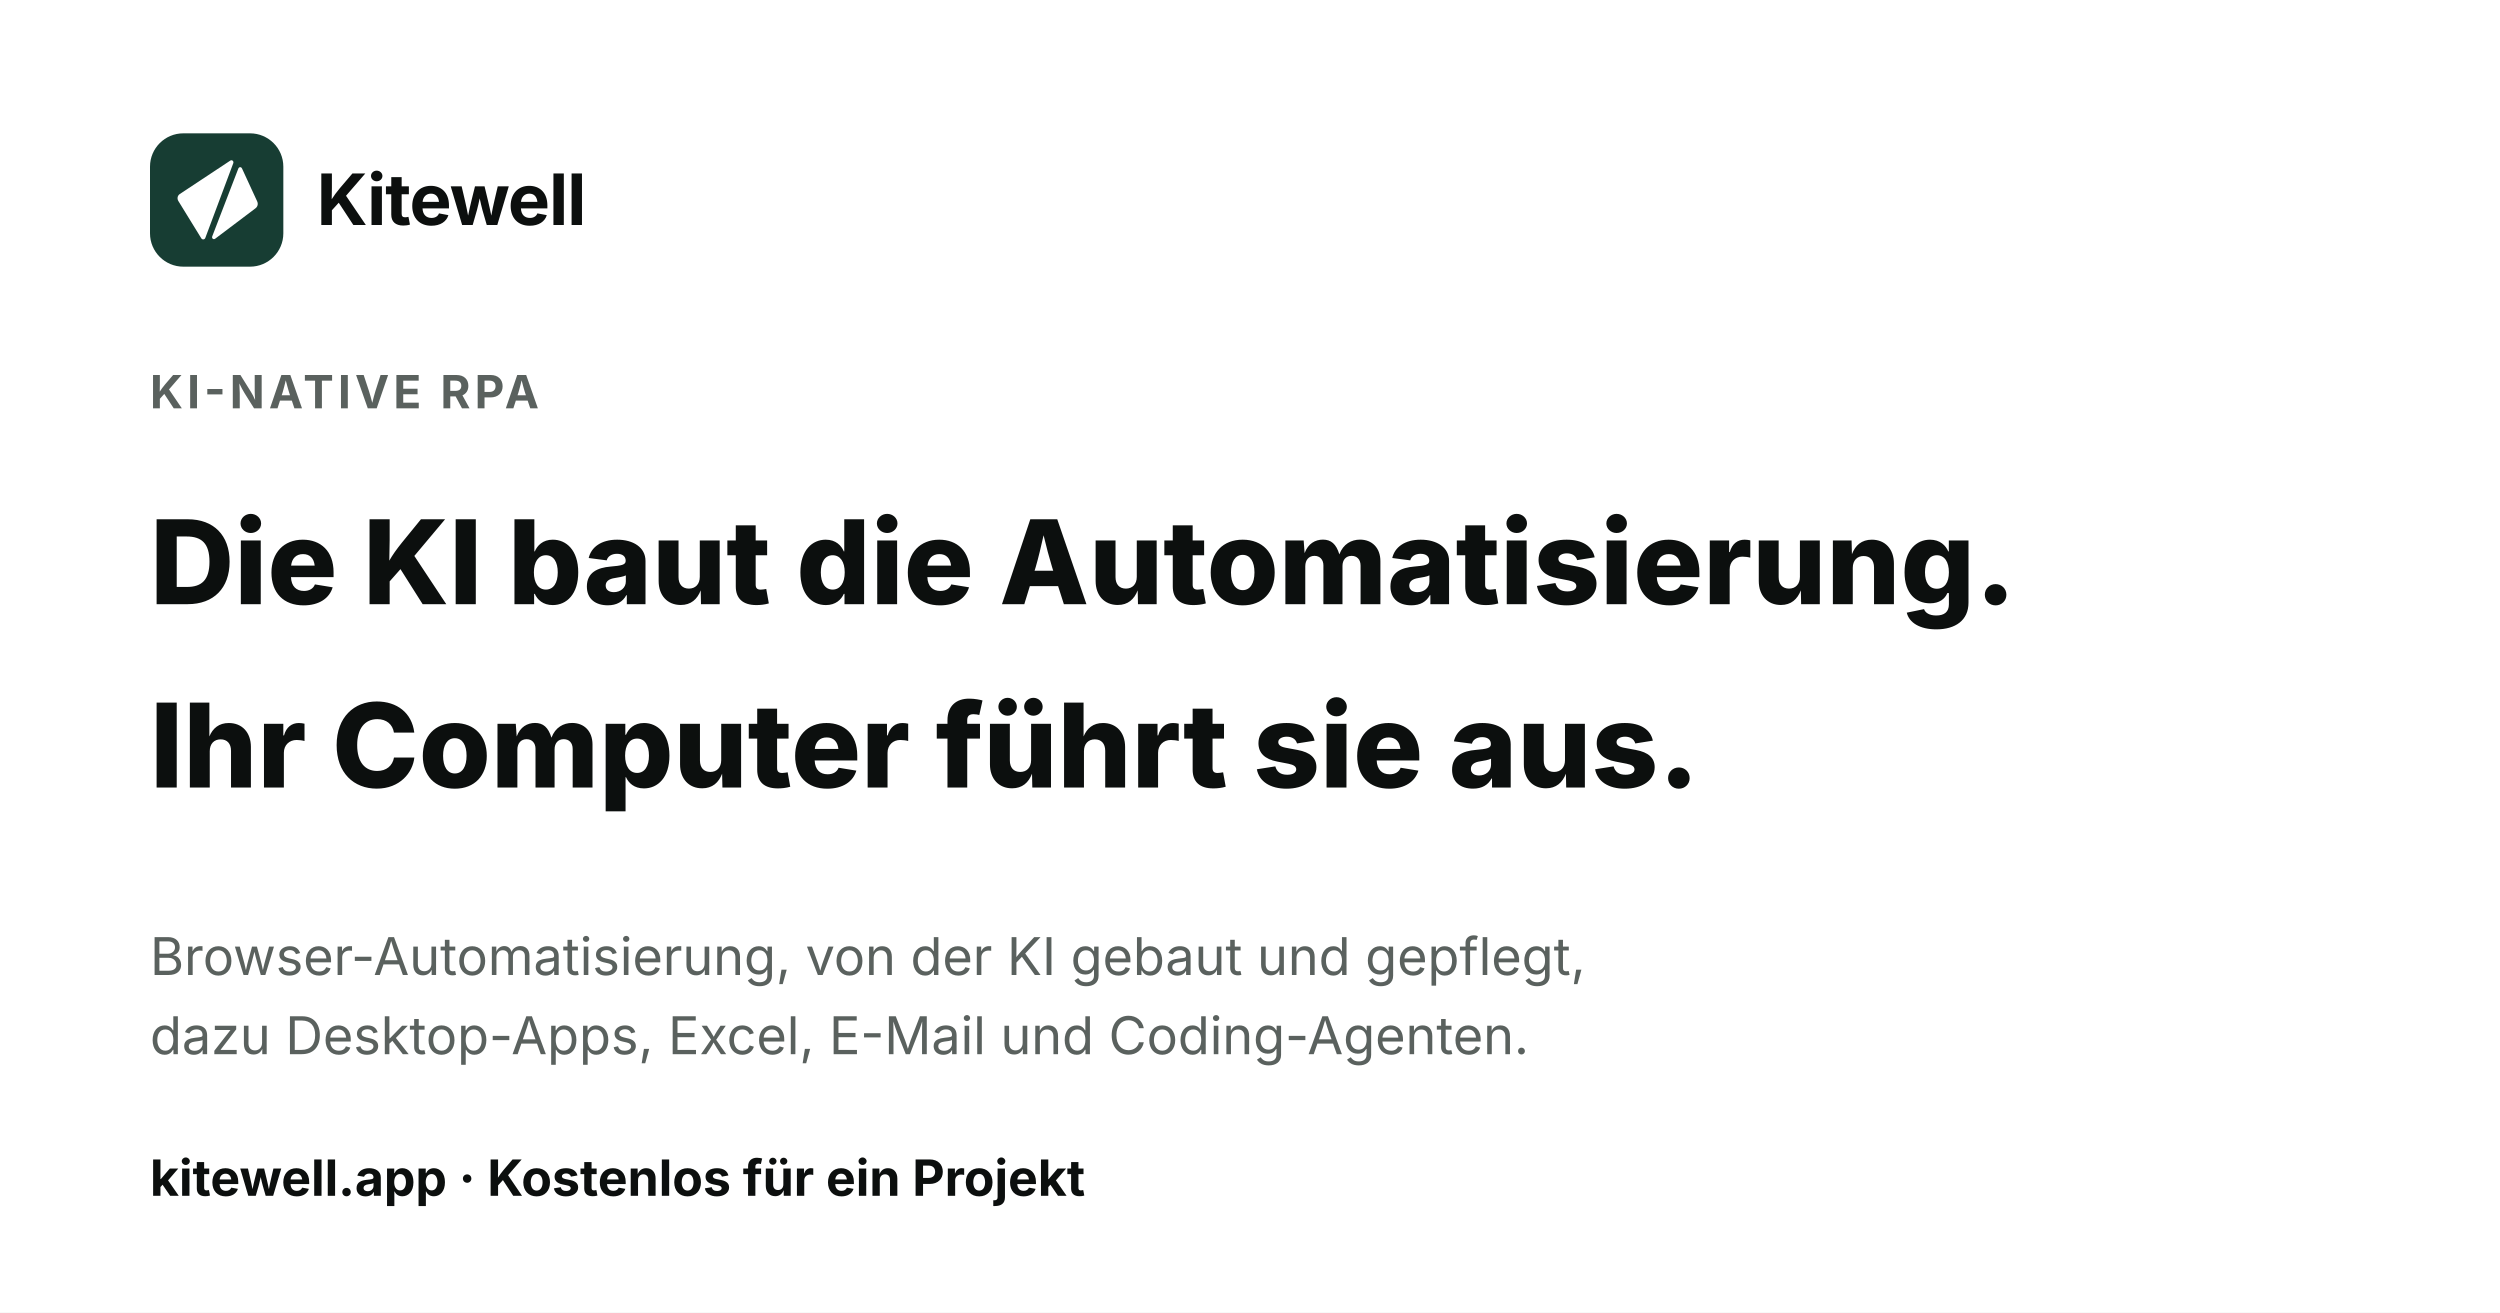
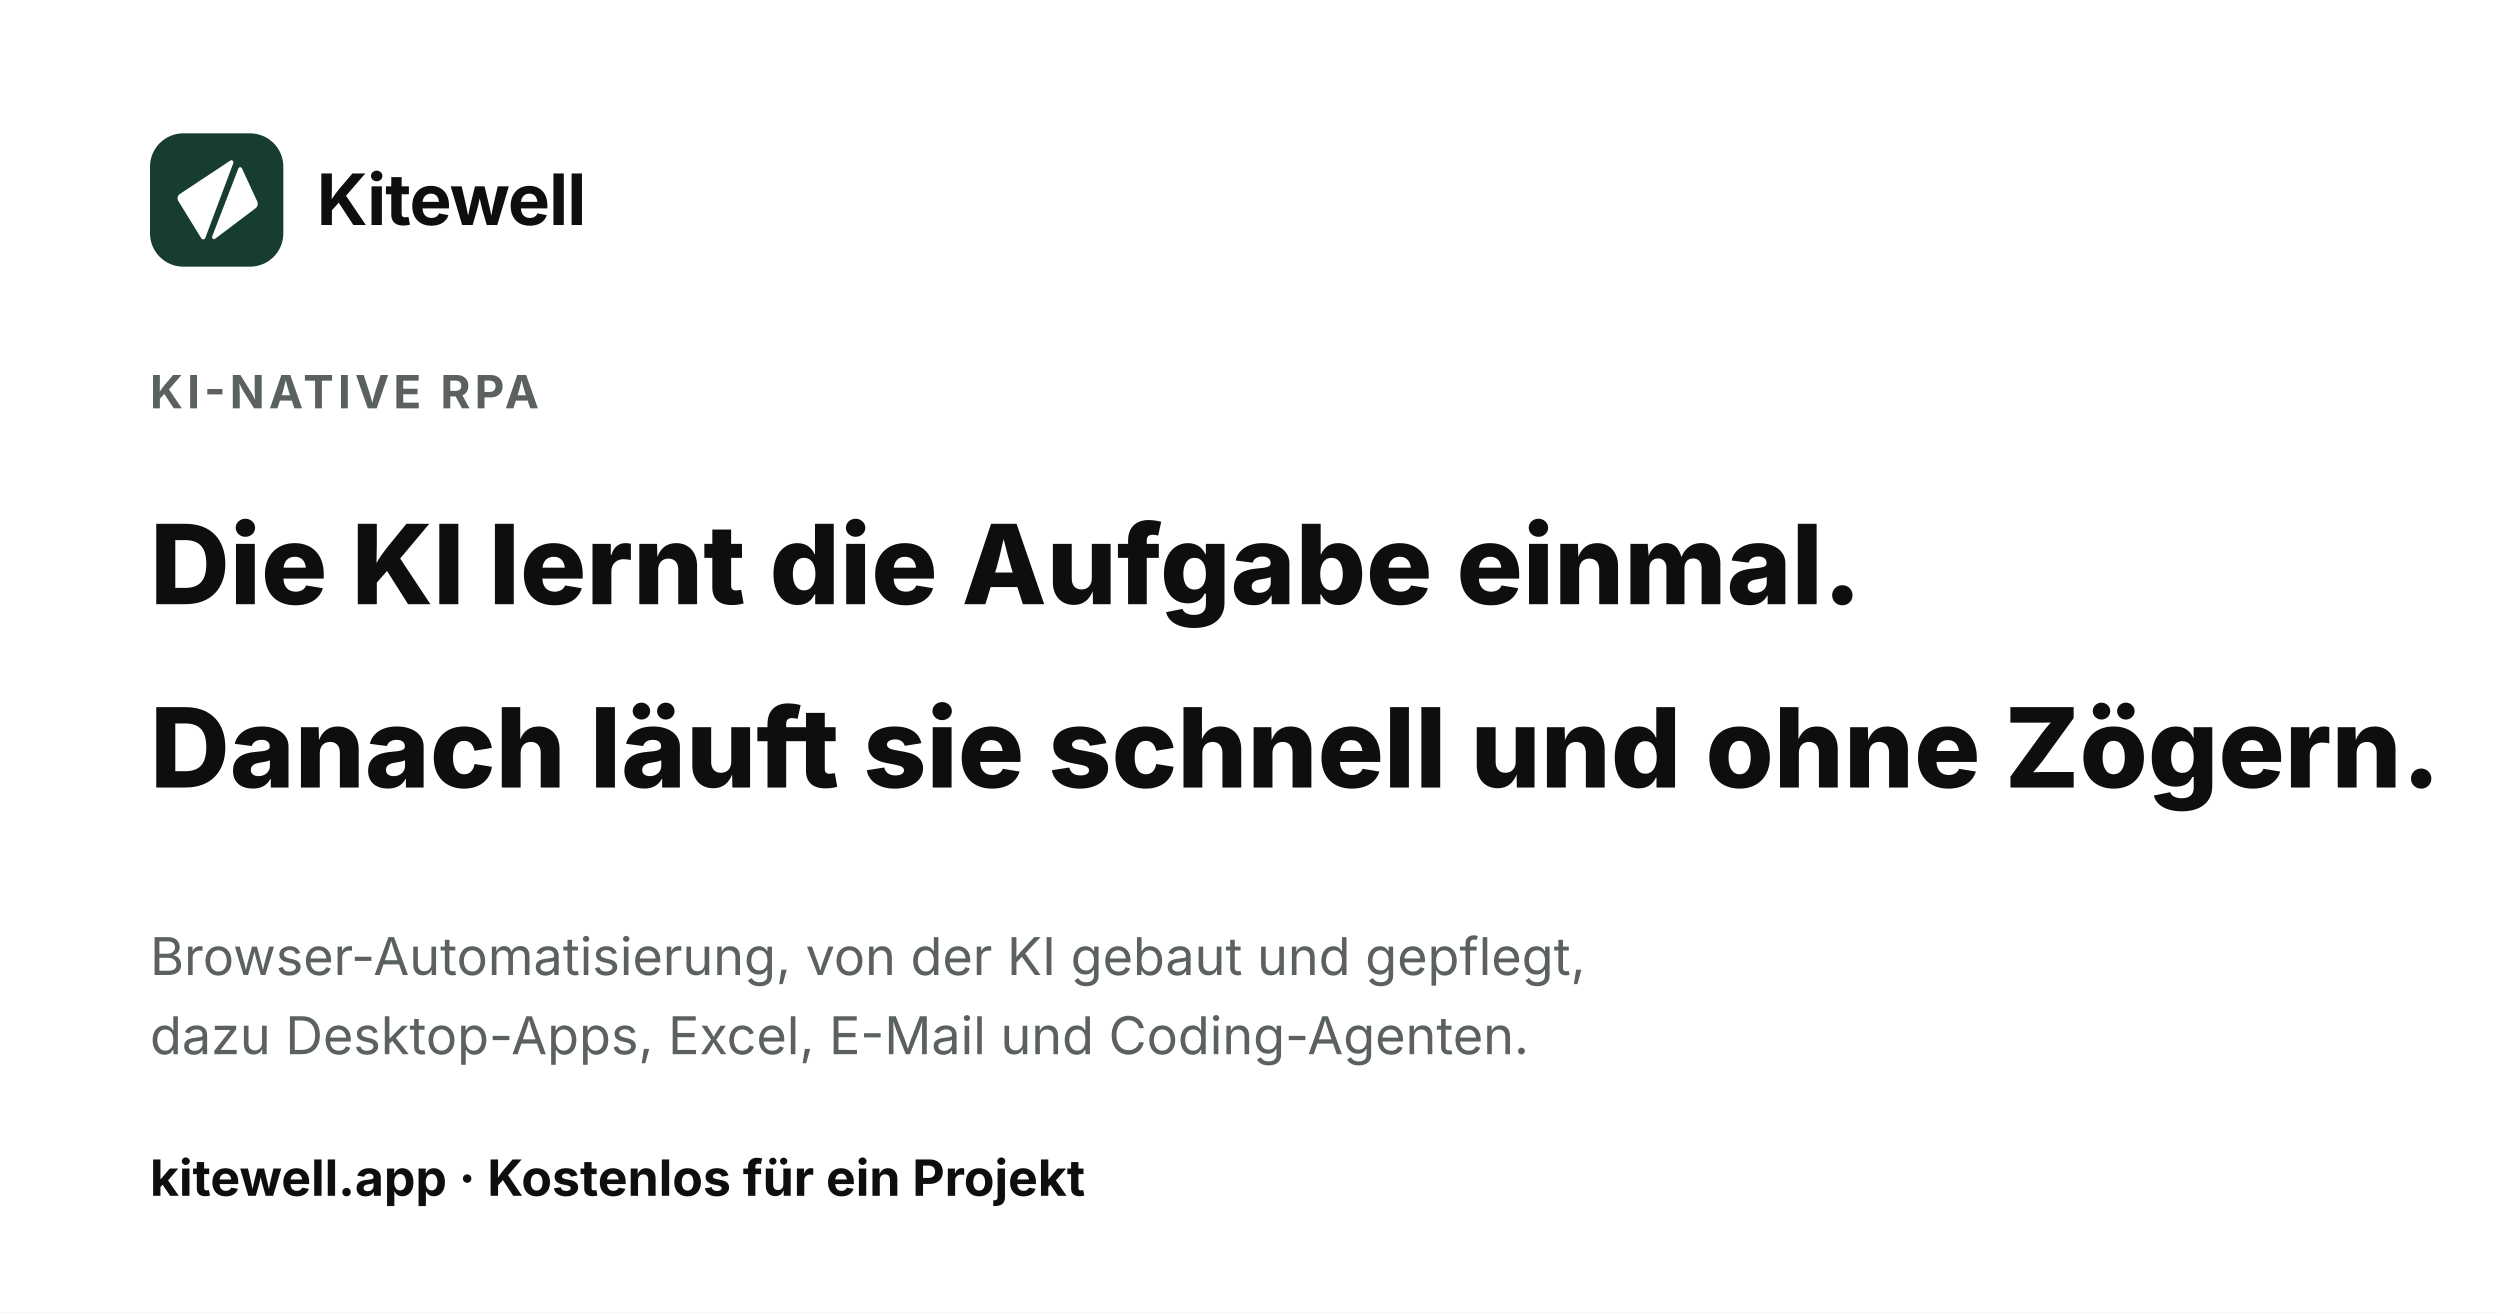
<svg xmlns="http://www.w3.org/2000/svg" width="1200" height="630" viewBox="0 0 1200 630">
  <rect width="1200" height="630" fill="#ffffff" />
  <svg x="72" y="64" width="64" height="64" viewBox="0 0 64 64">
    <rect width="64" height="64" rx="16" fill="#173d33" />
    <g transform="translate(10 10) scale(.6875)" fill="#ffffff">
      <path d="M41.5 4.5C42.7 3.7 44.1 4.9 43.6 6.3L24.1 58.4C23.7 59.7 22 59.9 21.3 58.8L5.3 32.8C4.2 31.1 4.6 28.9 6.3 27.8Z" />
      <path d="M47.1 10.1C47.6 8.8 49.1 8.7 49.7 10L60.3 33C61.1 34.7 60.6 36.7 59.1 37.8L31 59C29.8 59.9 28.4 58.8 28.9 57.4Z" />
    </g>
  </svg>
  <text x="152" y="108" fill="#0c0f0e" font-family="-apple-system, BlinkMacSystemFont, &quot;Helvetica Neue&quot;, sans-serif" font-size="34" font-weight="700" letter-spacing="-0.5">Kitewell</text>
  <text x="72" y="196" fill="#5a615e" font-family="-apple-system, BlinkMacSystemFont, &quot;Helvetica Neue&quot;, sans-serif" font-size="22" font-weight="650" letter-spacing="2">KI-NATIVE RPA</text>
-   <text x="72" y="290" fill="#0c0f0e" font-family="-apple-system, BlinkMacSystemFont, &quot;Helvetica Neue&quot;, sans-serif" font-size="56" font-weight="800">Die KI baut die Automatisierung.</text>
-   <text x="72" y="378" fill="#0c0f0e" font-family="-apple-system, BlinkMacSystemFont, &quot;Helvetica Neue&quot;, sans-serif" font-size="56" font-weight="800">Ihr Computer führt sie aus.</text>
+   <text x="72" y="290" fill="#0c0f0e" font-family="-apple-system, BlinkMacSystemFont, &quot;Helvetica Neue&quot;, sans-serif" font-size="53" font-weight="800">Die KI lernt die Aufgabe einmal.</text>
+   <text x="72" y="378" fill="#0c0f0e" font-family="-apple-system, BlinkMacSystemFont, &quot;Helvetica Neue&quot;, sans-serif" font-size="53" font-weight="800">Danach läuft sie schnell und ohne Zögern.</text>
  <text x="72" y="468" fill="#5a615e" font-family="-apple-system, BlinkMacSystemFont, &quot;Helvetica Neue&quot;, sans-serif" font-size="25">Browser-Automatisierung, von der KI gebaut und gepflegt,</text>
  <text x="72" y="506" fill="#5a615e" font-family="-apple-system, BlinkMacSystemFont, &quot;Helvetica Neue&quot;, sans-serif" font-size="25">dazu Desktop-Apps, Excel, E-Mail und Coding-Agenten.</text>
  <text x="72" y="574" fill="#0c0f0e" font-family="-apple-system, BlinkMacSystemFont, &quot;Helvetica Neue&quot;, sans-serif" font-size="24" font-weight="650">kitewell.app · Kostenlos für ein Projekt</text>
</svg>
